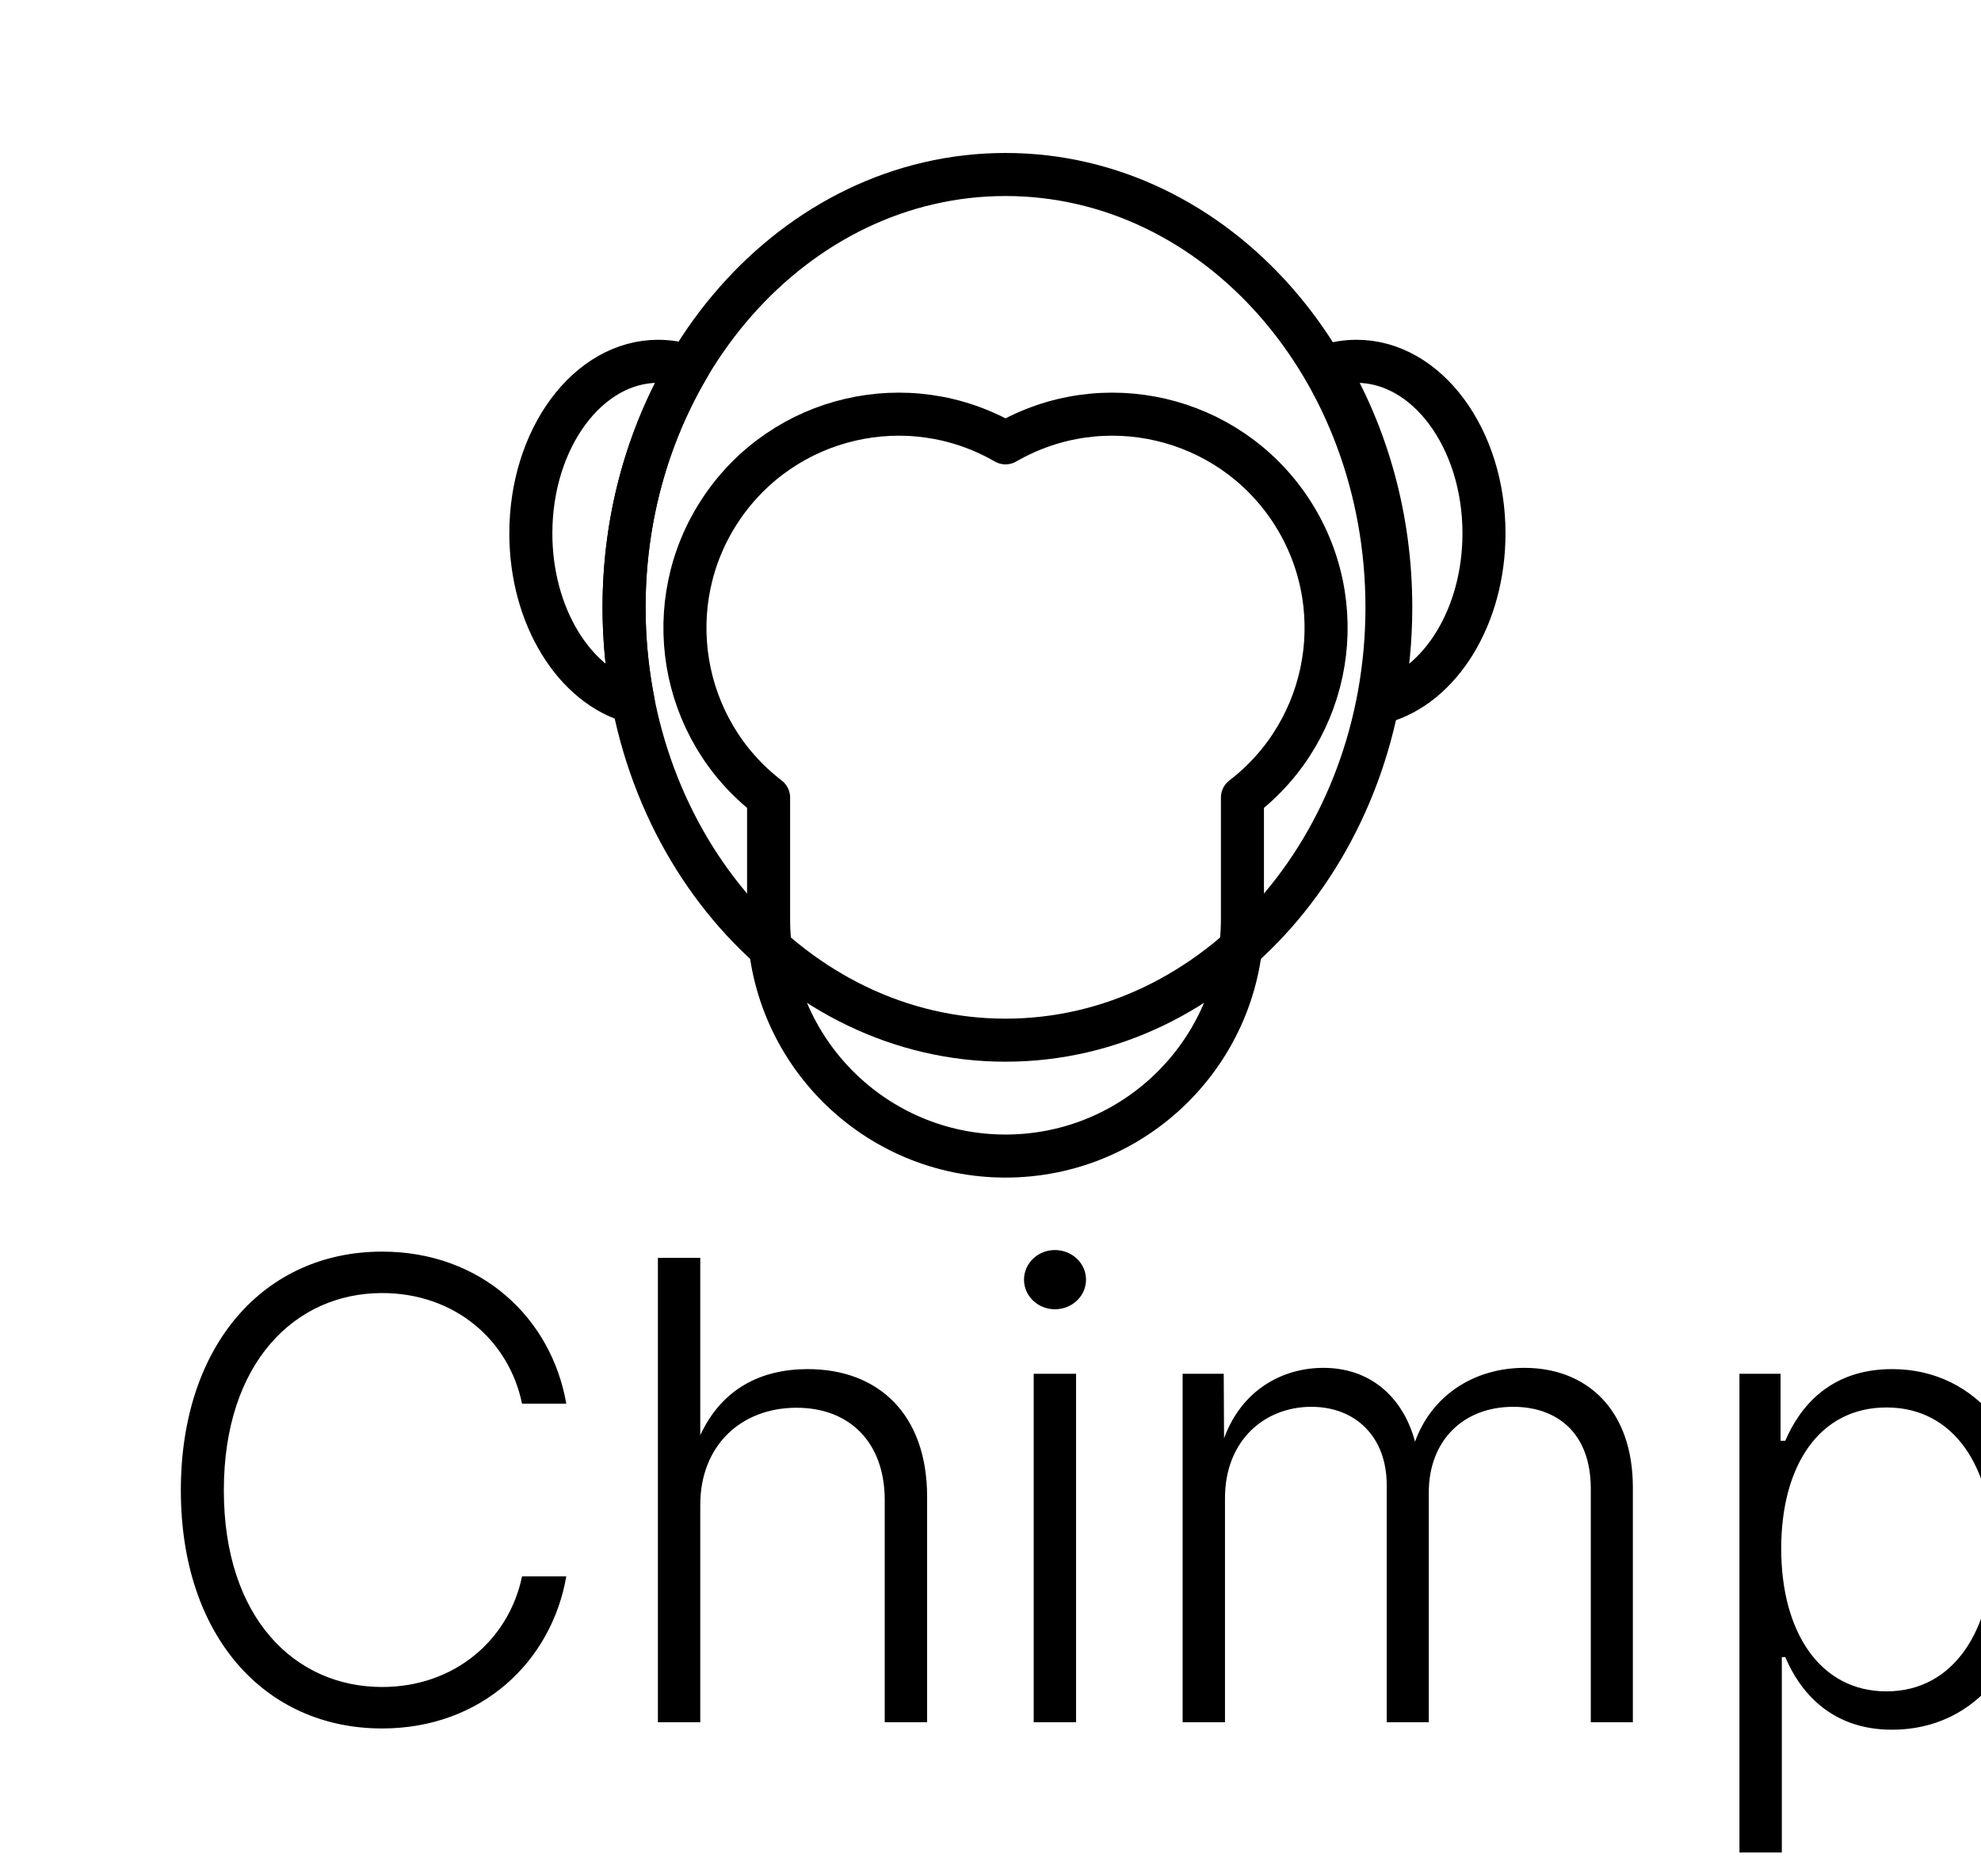
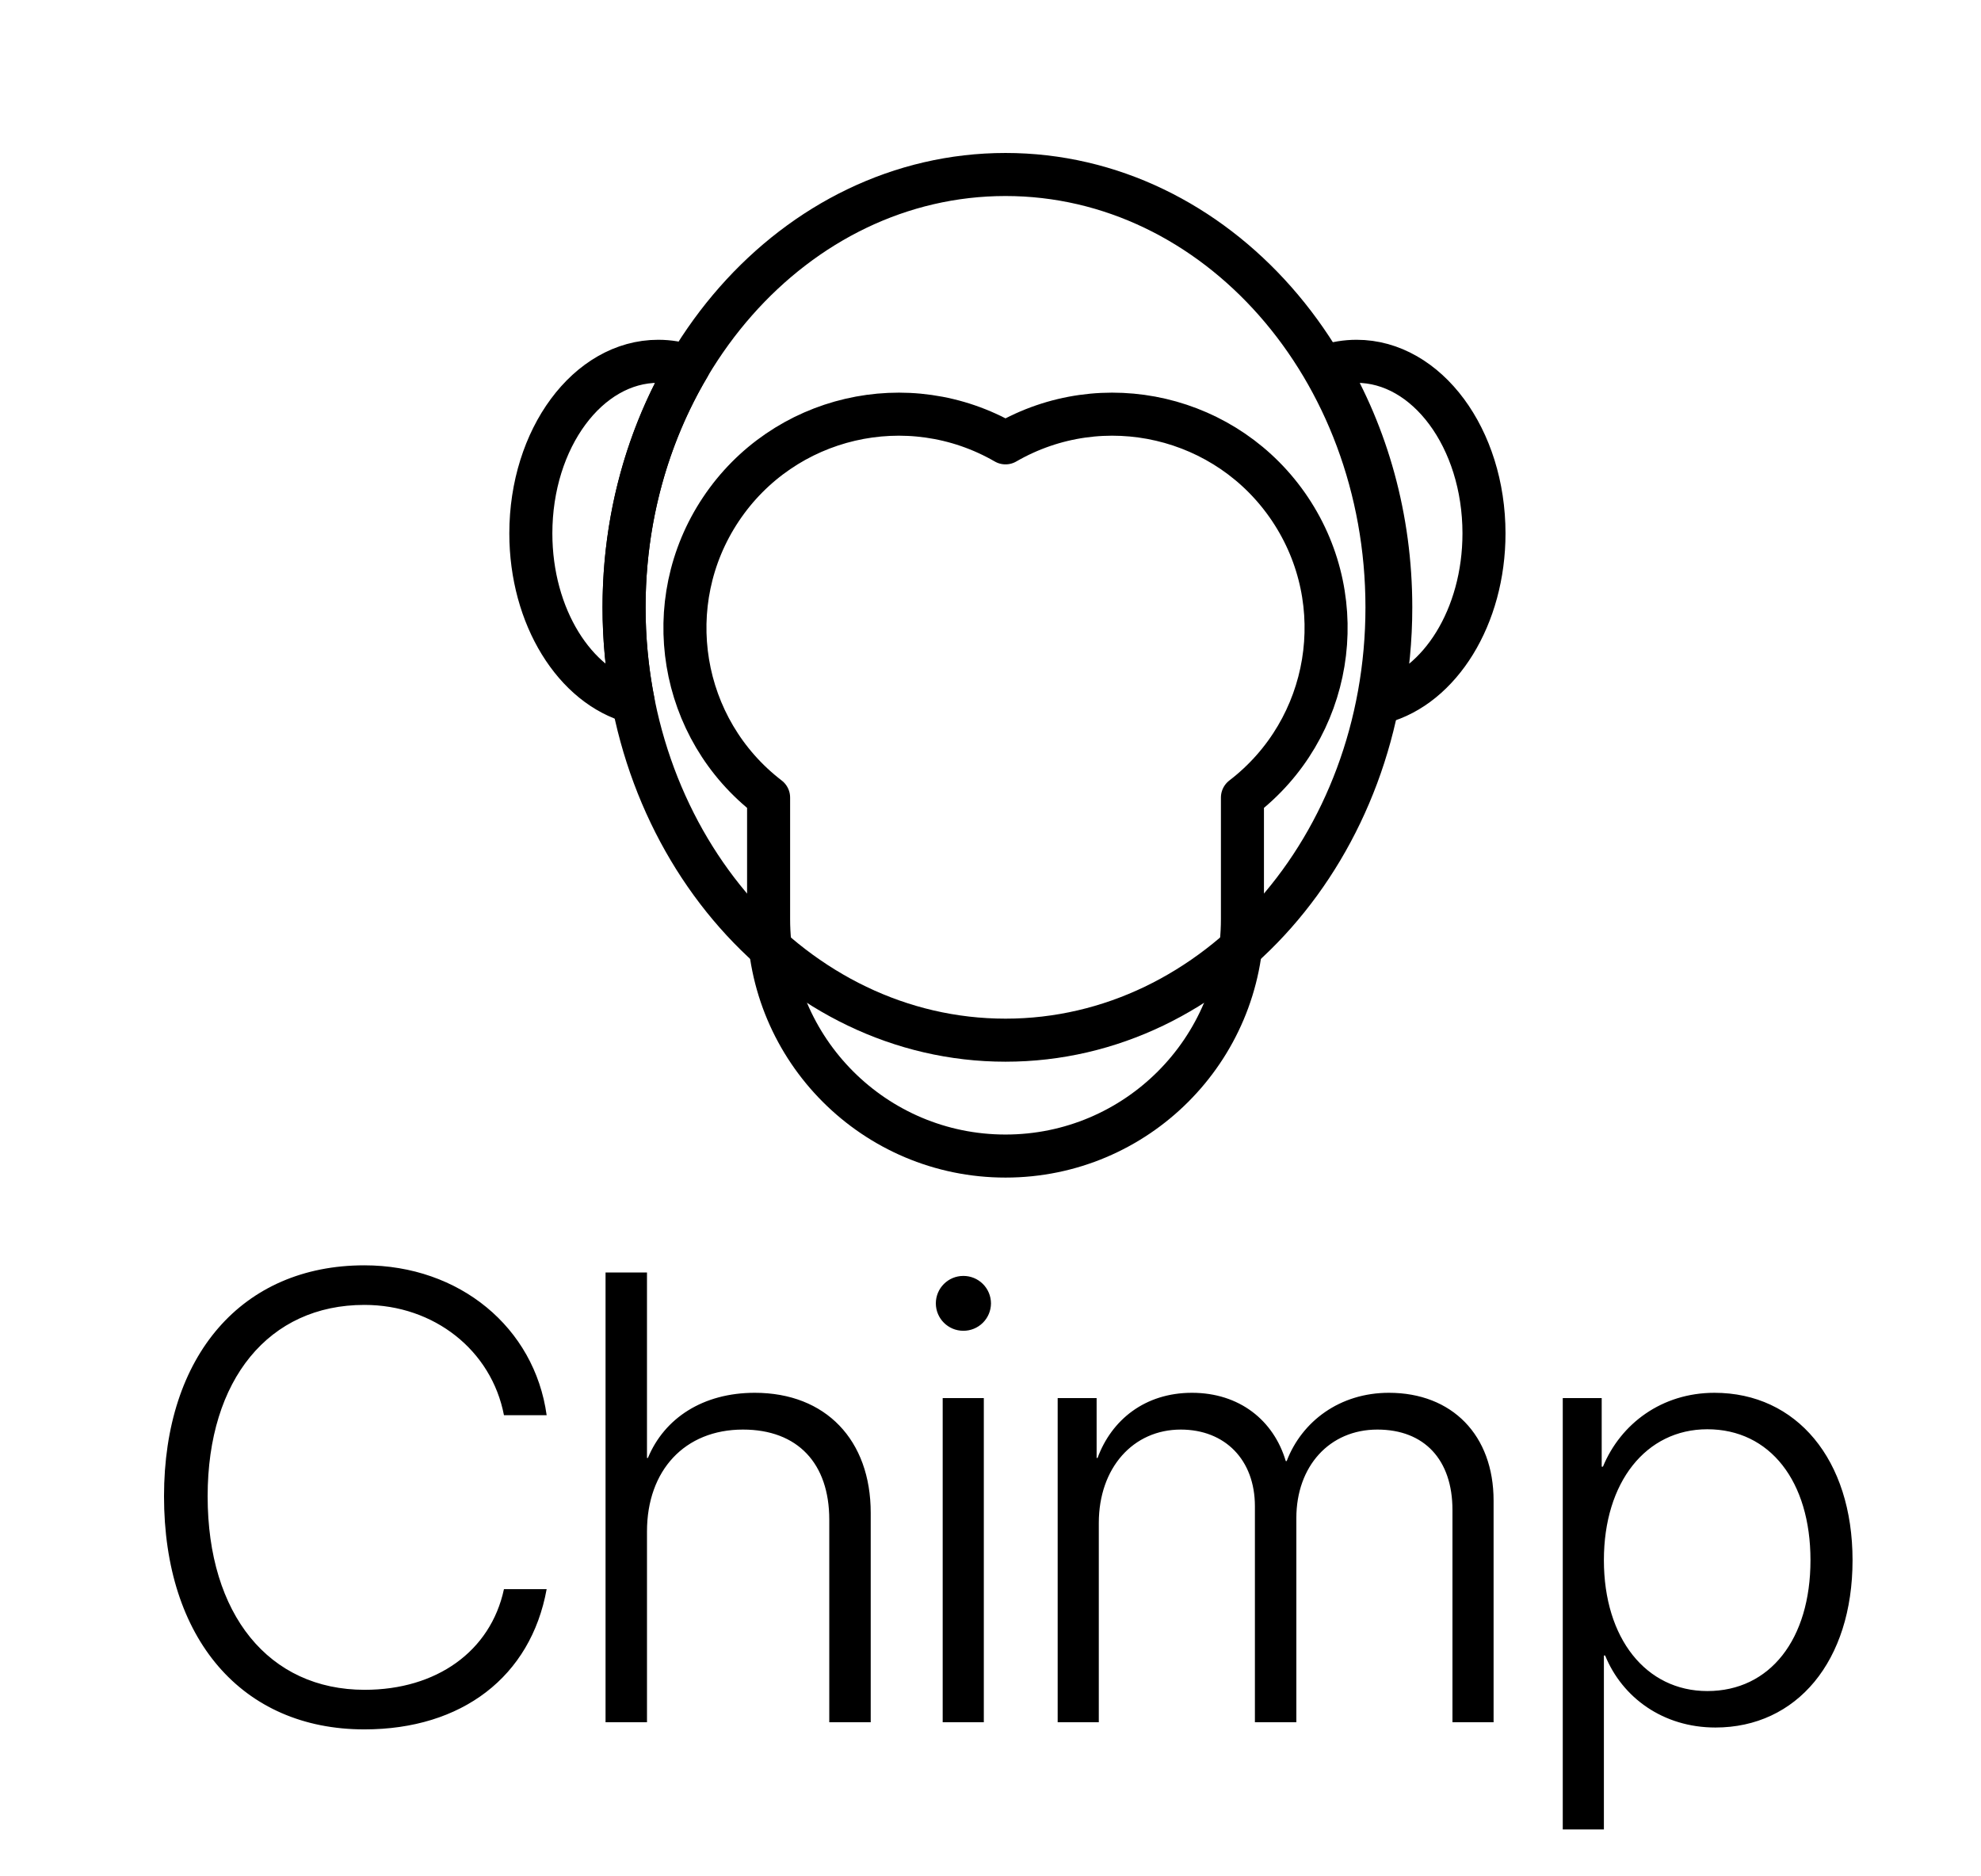
<svg xmlns="http://www.w3.org/2000/svg" width="863" height="817" viewBox="0 0 863 817">
  <defs>
    <clipPath id="clip-path">
      <rect id="Rectangle_23" data-name="Rectangle 23" width="863" height="817" transform="translate(-1602 596)" fill="rgba(255,255,255,0)" />
    </clipPath>
  </defs>
  <g id="Mask_Group_3" data-name="Mask Group 3" transform="translate(1602 -596)" clip-path="url(#clip-path)">
    <g id="chimp-logo-vertical-vector" transform="translate(-2163.131 32.774)">
      <g id="Group_116" data-name="Group 116" transform="translate(509.28 434.328)">
        <ellipse id="Ellipse_47" data-name="Ellipse 47" cx="166.177" cy="188.524" rx="166.177" ry="188.524" transform="translate(323.716 204.898)" fill="none" stroke="#000" stroke-linecap="round" stroke-linejoin="round" stroke-miterlimit="1.5" stroke-width="18.75" />
      </g>
      <g id="Group_117" data-name="Group 117" transform="translate(523.639 435.09)">
-         <path id="Path_200" data-name="Path 200" d="M372.322,475.516a93.1,93.1,0,0,1,103.212-154.5,93.1,93.1,0,0,1,103.212,154.5v52.927a103.212,103.212,0,1,1-206.424,0Z" fill="none" stroke="#000" stroke-linecap="round" stroke-linejoin="round" stroke-miterlimit="1.5" stroke-width="18.75" fill-rule="evenodd" />
+         <path id="Path_200" data-name="Path 200" d="M372.322,475.516a93.1,93.1,0,0,1,103.212-154.5,93.1,93.1,0,0,1,103.212,154.5v52.927a103.212,103.212,0,0,1-206.424,0Z" fill="none" stroke="#000" stroke-linecap="round" stroke-linejoin="round" stroke-miterlimit="1.5" stroke-width="18.75" fill-rule="evenodd" />
      </g>
      <g id="Group_118" data-name="Group 118" transform="translate(523.639 435.09)">
-         <path id="Path_201" data-name="Path 201" d="M313.362,433.947c-25.426-6.835-44.615-37.167-44.615-73.5,0-41.364,24.865-74.946,55.491-74.946a41.95,41.95,0,0,1,13.291,2.168c-17.788,30.016-28.172,66.141-28.172,104.995A213.229,213.229,0,0,0,313.362,433.947Z" fill="none" stroke="#000" stroke-linecap="round" stroke-linejoin="round" stroke-miterlimit="1.5" stroke-width="18.75" fill-rule="evenodd" />
+         <path id="Path_201" data-name="Path 201" d="M313.362,433.947c-25.426-6.835-44.615-37.167-44.615-73.5,0-41.364,24.865-74.946,55.491-74.946a41.95,41.95,0,0,1,13.291,2.168c-17.788,30.016-28.172,66.141-28.172,104.995a213.228,213.228,0,0,0,4,41.283Z" fill="none" stroke="#000" stroke-linecap="round" stroke-linejoin="round" stroke-miterlimit="1.5" stroke-width="18.75" fill-rule="evenodd" />
      </g>
      <g id="Group_119" data-name="Group 119" transform="translate(1476.36 435.09) rotate(180)">
-         <path id="Path_202" data-name="Path 202" d="M313.362-433.947c-25.426,6.835-44.615,37.167-44.615,73.5,0,41.364,24.865,74.946,55.491,74.946a41.95,41.95,0,0,0,13.291-2.168c-17.788-30.016-28.172-66.141-28.172-104.995A213.229,213.229,0,0,1,313.362-433.947Z" fill="none" stroke="#000" stroke-linecap="round" stroke-linejoin="round" stroke-miterlimit="1.5" stroke-width="18.75" fill-rule="evenodd" />
+         <path id="Path_202" data-name="Path 202" d="M313.362-433.947c-25.426,6.835-44.615,37.167-44.615,73.5,0,41.364,24.865,74.946,55.491,74.946a41.95,41.95,0,0,0,13.291-2.168c-17.788-30.016-28.172-66.141-28.172-104.995a213.228,213.228,0,0,1,4-41.283Z" fill="none" stroke="#000" stroke-linecap="round" stroke-linejoin="round" stroke-miterlimit="1.5" stroke-width="18.75" fill-rule="evenodd" />
      </g>
      <g id="Group_120" data-name="Group 120" transform="translate(-3509.31 -4536.84)">
-         <text id="Chimp" transform="translate(4131.441 5850.176)" font-size="278" font-family="SFProDisplay-Light, SF Pro Display" font-weight="300">
-           <tspan x="0" y="0">Chimp</tspan>
-         </text>
+         <path id="Chimp" d="M97.734,3.122c42.487,0,72.486-22.94,79.409-61.084h-18.6C152.71-30.813,129.091-14.117,97.87-14.117c-41.673,0-68.414-32.714-68.414-84.3,0-50.9,26.741-83.346,68.278-83.346,30.406,0,55.383,19.818,60.813,48.053h18.6C171.85-171.985,139.136-199,97.734-199c-53.211,0-87.282,39.229-87.282,100.585C10.452-36.379,44.388,3.122,97.734,3.122ZM202.8,0h18.054V-83.074c0-26.605,16.425-44.388,41.809-44.388,23.891,0,37.6,14.8,37.6,39.229V0h18.054V-91.219c0-31.628-19.547-52.261-50.5-52.261-22.533,0-39.365,11-46.56,28.37h-.407v-80.767H202.8ZM358.631-170.492a11.992,11.992,0,0,0,12.081-11.945,11.992,11.992,0,0,0-12.081-11.945,11.963,11.963,0,0,0-11.945,11.945A11.963,11.963,0,0,0,358.631-170.492ZM349.672,0H367.59V-141.172H349.672Zm50.089,0h17.918V-86.739c0-24.026,14.932-40.723,35.7-40.723,19.275,0,32.307,13.167,32.307,33.393V0h18.054V-88.911c0-22.533,14.389-38.551,35.293-38.551,20.5,0,32.714,13.167,32.714,35.021V0h17.918V-96.513c0-28.506-18.054-46.967-45.609-46.967-21.312,0-37.872,12.353-44.523,29.728h-.407c-5.294-17.782-20.226-29.728-40.858-29.728-20.5,0-35.021,11.81-41.13,28.37h-.407v-26.062H399.761ZM685.905-143.479c-22.94,0-40.858,13.438-48.6,32.171h-.543v-29.863H619.8V46.7h17.918V-29.049h.543c7.466,18.325,25.248,31.356,48.053,31.356,35.429,0,59.727-28.913,59.727-72.894C746.039-114.431,721.605-143.479,685.905-143.479ZM682.783-13.574c-26.741,0-45.066-22.94-45.066-57.012,0-33.936,18.325-57.012,45.066-57.012,27.284,0,44.931,22.669,44.931,57.012C727.714-36.107,710.067-13.574,682.783-13.574Z" transform="translate(4131.441 5850.176)" />
      </g>
    </g>
  </g>
</svg>
